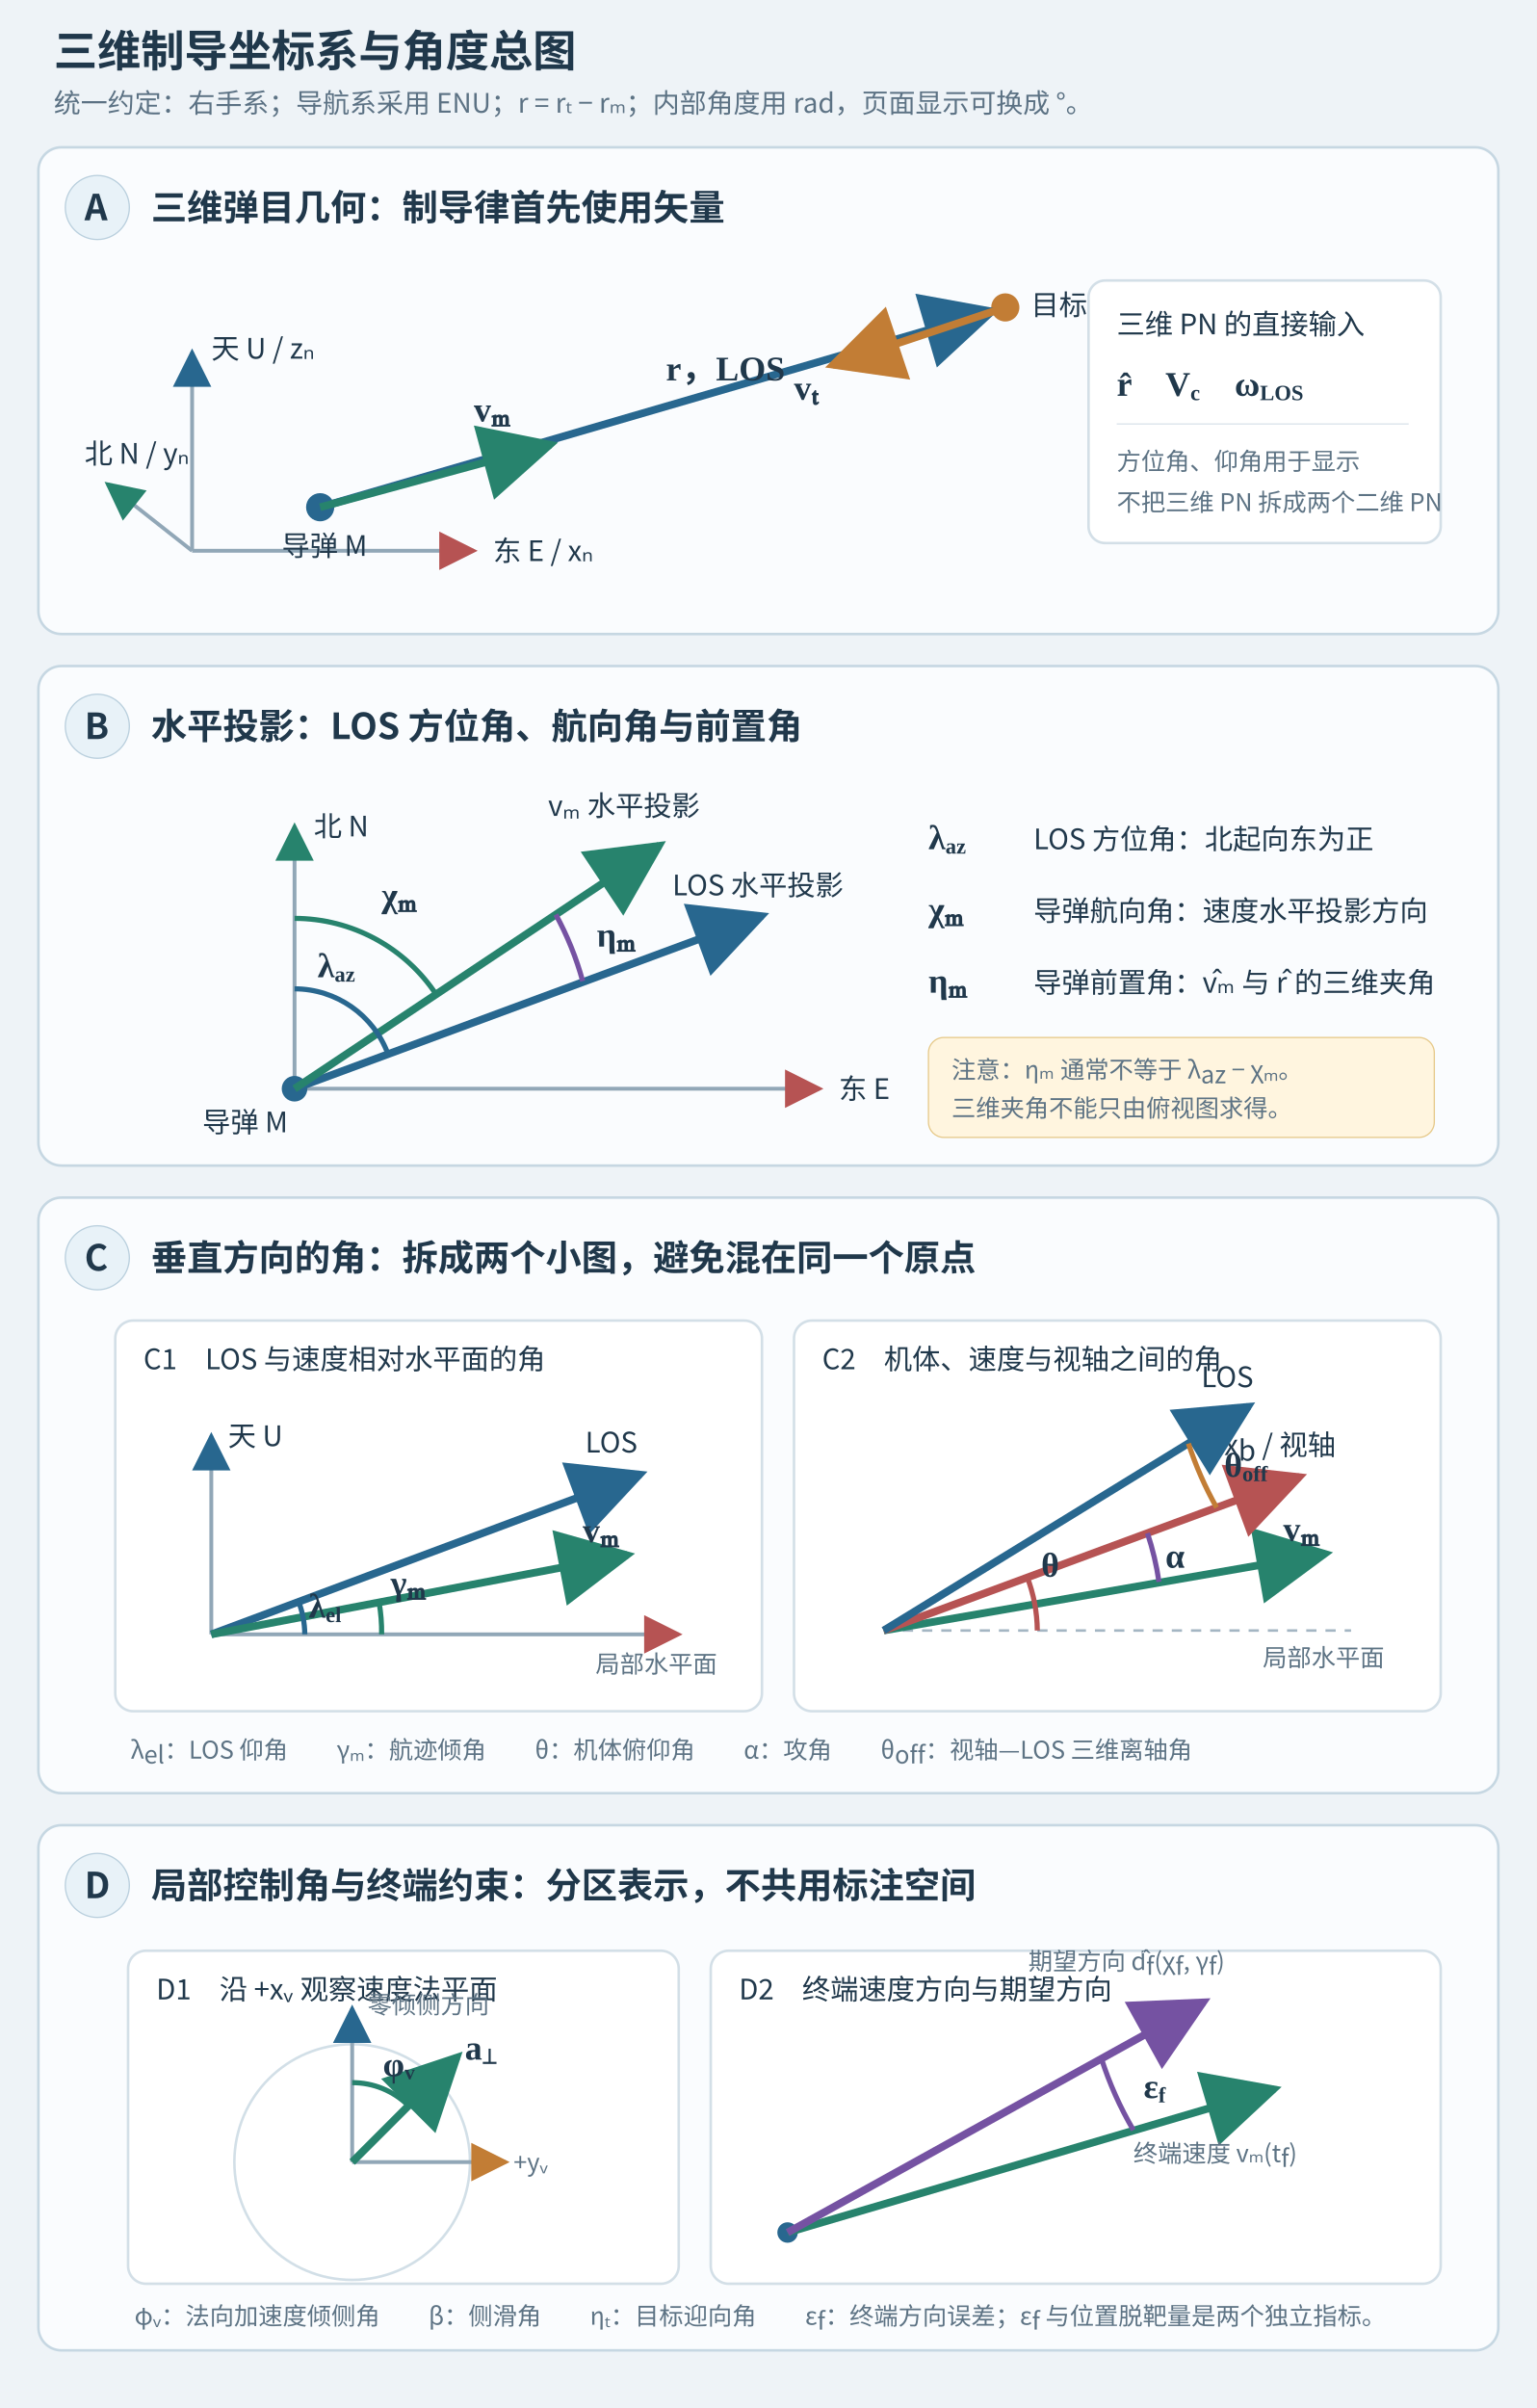
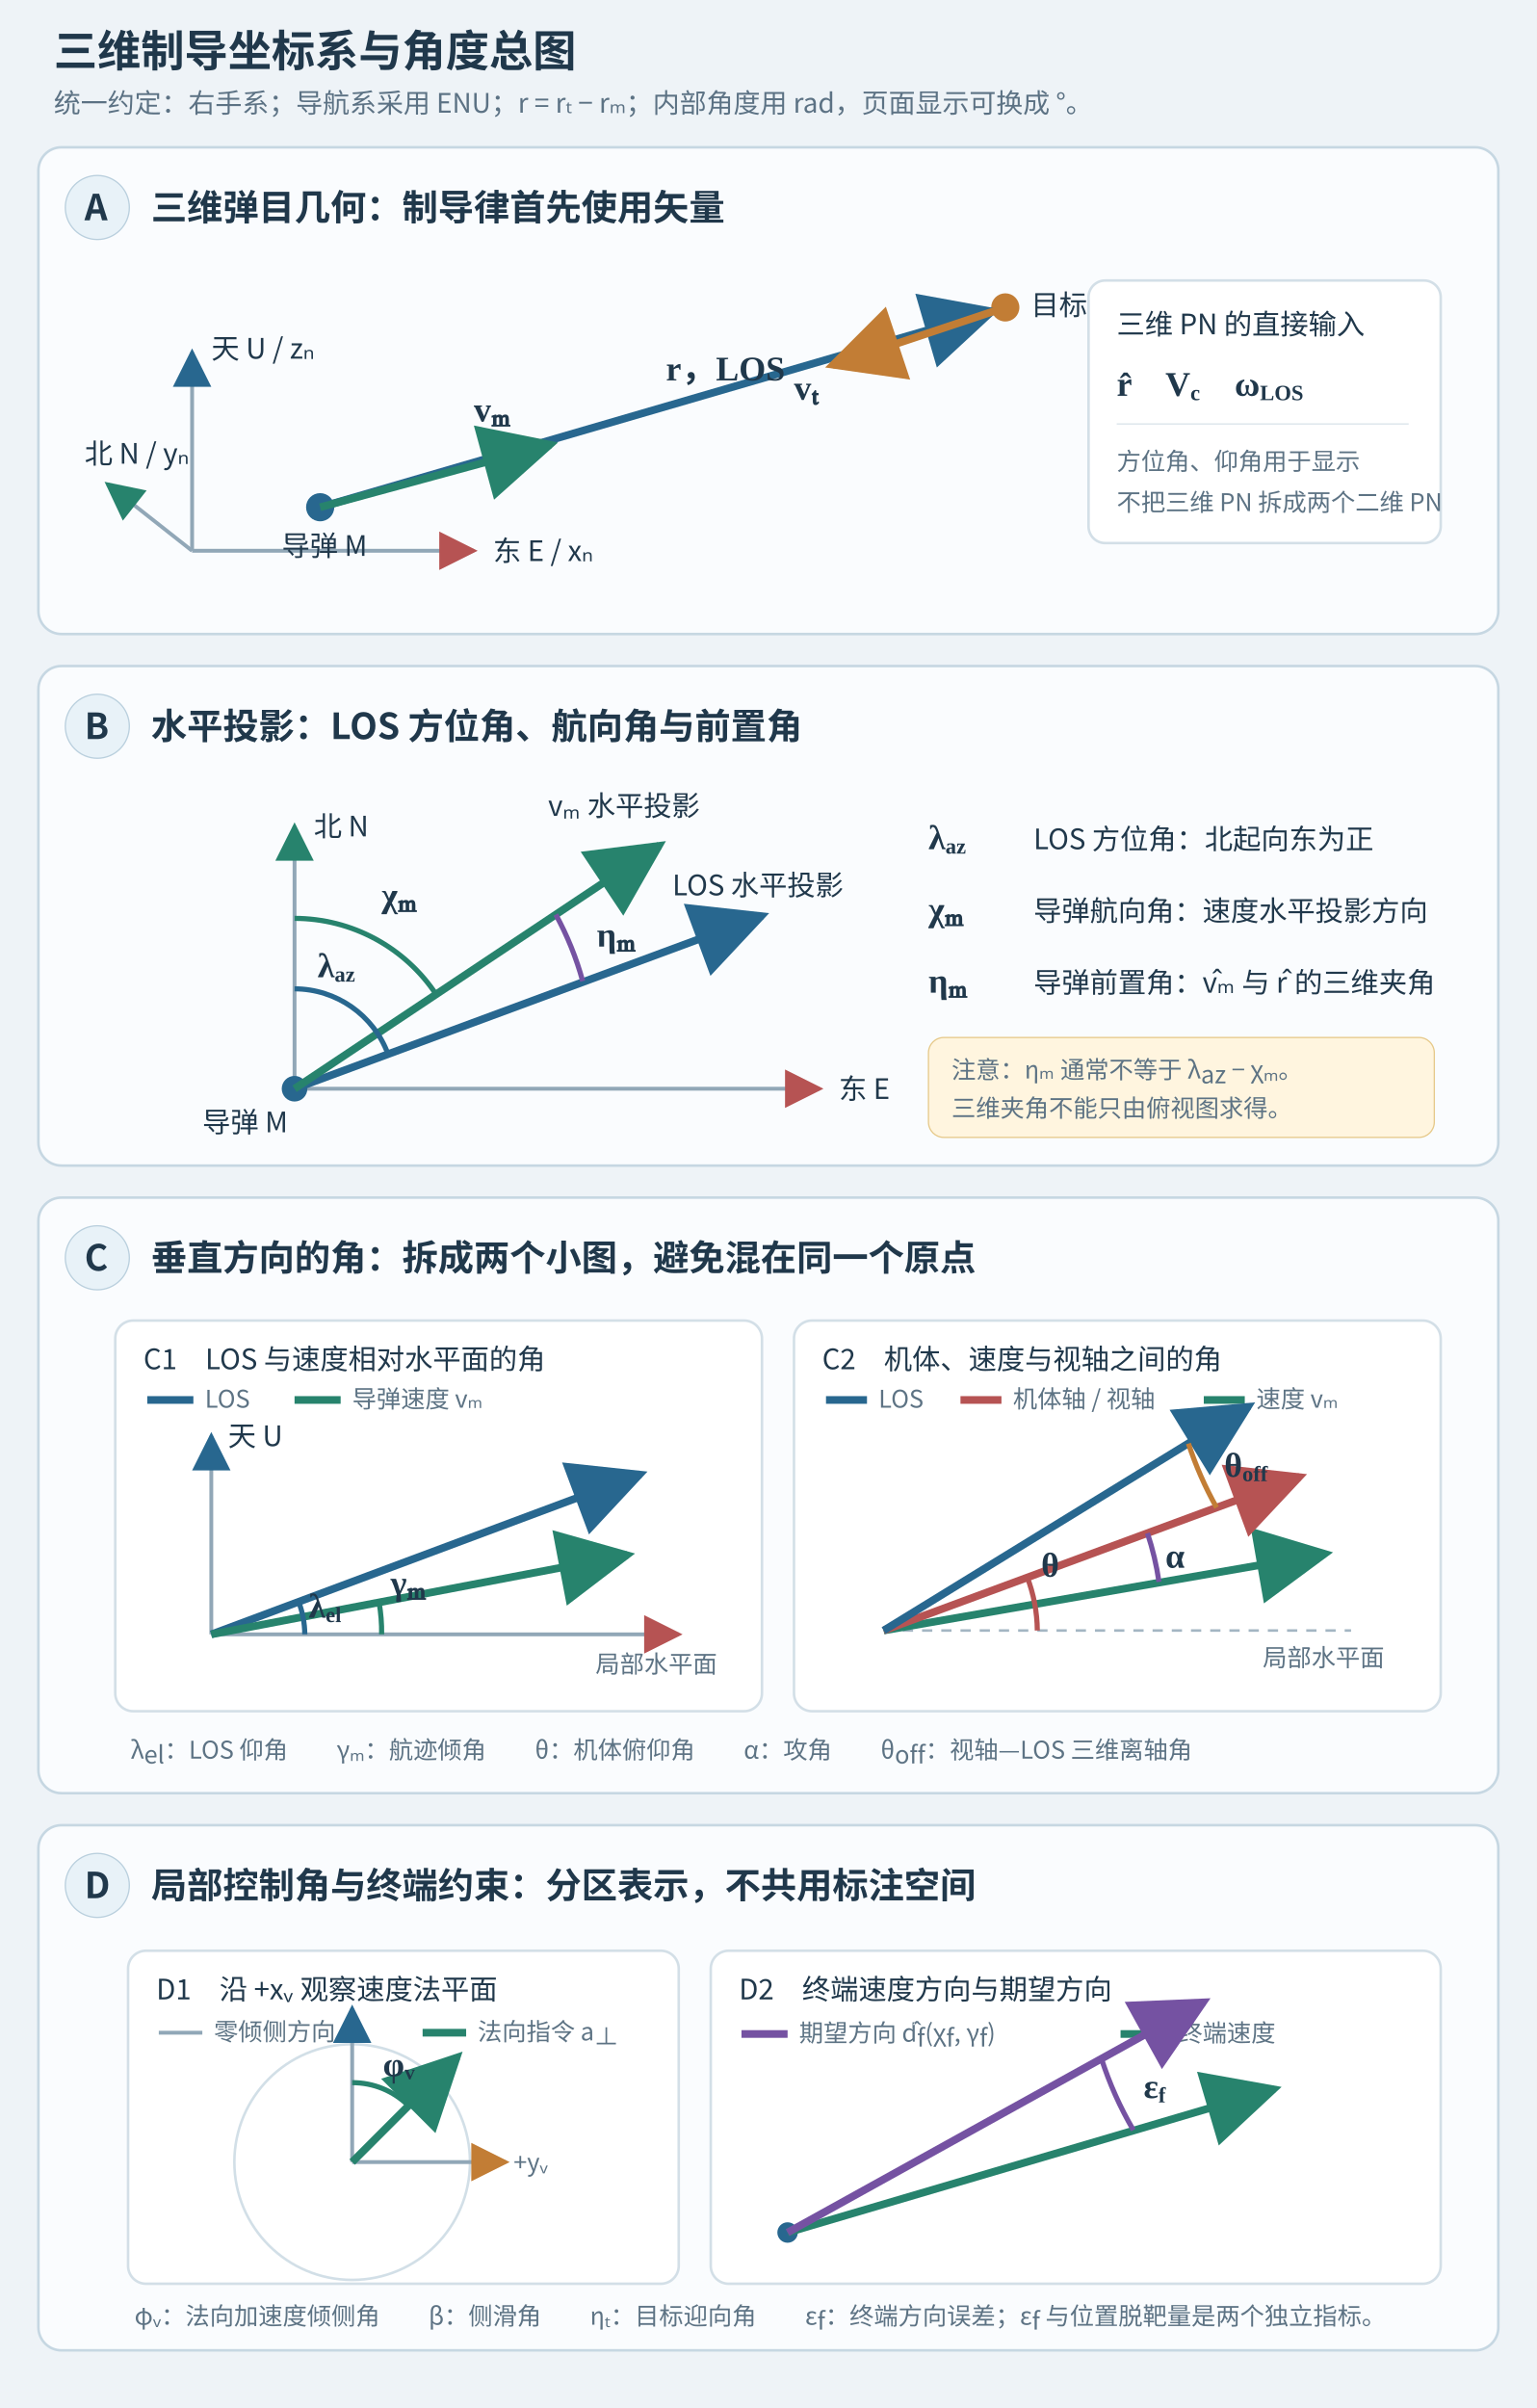
<svg xmlns="http://www.w3.org/2000/svg" viewBox="0 0 1200 1880" role="img" aria-labelledby="title desc">
  <defs>
    <marker id="blue" markerWidth="10" markerHeight="10" refX="9" refY="5" orient="auto">
      <path d="M0 0L10 5L0 10Z" fill="#28678f" />
    </marker>
    <marker id="green" markerWidth="10" markerHeight="10" refX="9" refY="5" orient="auto">
      <path d="M0 0L10 5L0 10Z" fill="#27836d" />
    </marker>
    <marker id="orange" markerWidth="10" markerHeight="10" refX="9" refY="5" orient="auto">
      <path d="M0 0L10 5L0 10Z" fill="#c27d35" />
    </marker>
    <marker id="red" markerWidth="10" markerHeight="10" refX="9" refY="5" orient="auto">
      <path d="M0 0L10 5L0 10Z" fill="#b65353" />
    </marker>
    <marker id="purple" markerWidth="10" markerHeight="10" refX="9" refY="5" orient="auto">
      <path d="M0 0L10 5L0 10Z" fill="#7552a2" />
    </marker>
    <style>
      .t{font-family:"Microsoft YaHei","Noto Sans CJK SC",sans-serif;fill:#20384b}.title{font-size:34px;font-weight:700}.sub{font-size:21px;fill:#5c7284}.head{font-size:28px;font-weight:700}.label{font-size:22px}.small{font-size:19px;fill:#5d7384}.sym{font-family:"Cambria Math","Times New Roman",serif;font-size:27px;font-weight:700}.panel{fill:#fafcfe;stroke:#c6d7e2;stroke-width:2}.box{fill:#fff;stroke:#d3dfe7;stroke-width:2}.axis{stroke:#91a7b7;stroke-width:3}.dash{stroke:#a4b6c3;stroke-width:2;stroke-dasharray:8 7}.b{stroke:#28678f;stroke-width:6}.g{stroke:#27836d;stroke-width:6}.o{stroke:#c27d35;stroke-width:6}.r{stroke:#b65353;stroke-width:6}.p{stroke:#7552a2;stroke-width:6}.arc{fill:none;stroke-width:4}.badge{fill:#e8f2f8;stroke:#b9cfdd}.warn{fill:#fff5df;stroke:#e6c98a}
    </style>
  </defs>
  <rect width="1200" height="1880" fill="#eef3f7" />
  <text class="t title" x="42" y="52">三维制导坐标系与角度总图</text>
  <text class="t sub" x="42" y="88">统一约定：右手系；导航系采用 ENU；r = rₜ − rₘ；内部角度用 rad，页面显示可换成 °。</text>
  <g transform="translate(30 115)">
    <rect class="panel" width="1140" height="380" rx="18" />
    <circle class="badge" cx="46" cy="47" r="25" />
    <text class="t head" x="36" y="57">A</text>
    <text class="t head" x="88" y="57">三维弹目几何：制导律首先使用矢量</text>
    <g transform="translate(120 315)">
      <line class="axis" x1="0" y1="0" x2="220" y2="0" marker-end="url(#red)" />
      <text class="t label" x="235" y="8">东 E / xₙ</text>
      <line class="axis" x1="0" y1="0" x2="-66" y2="-52" marker-end="url(#green)" />
      <text class="t label" x="-84" y="-68">北 N / yₙ</text>
      <line class="axis" x1="0" y1="0" x2="0" y2="-155" marker-end="url(#blue)" />
      <text class="t label" x="15" y="-150">天 U / zₙ</text>
      <circle cx="100" cy="-34" r="11" fill="#28678f" />
      <text class="t label" x="70" y="4">导弹 M</text>
      <circle cx="635" cy="-190" r="11" fill="#c27d35" />
      <text class="t label" x="655" y="-184">目标 T</text>
      <line class="b" x1="100" y1="-34" x2="625" y2="-187" marker-end="url(#blue)" />
      <text class="t sym" x="370" y="-133">r，LOS</text>
      <line class="g" x1="100" y1="-34" x2="280" y2="-83" marker-end="url(#green)" />
      <text class="t sym" x="220" y="-101">vₘ</text>
      <line class="o" x1="635" y1="-190" x2="500" y2="-145" marker-end="url(#orange)" />
      <text class="t sym" x="470" y="-118">vₜ</text>
    </g>
    <g transform="translate(820 104)">
      <rect class="box" width="275" height="205" rx="13" />
      <text class="t label" x="22" y="42">三维 PN 的直接输入</text>
      <text class="t sym" x="22" y="90">r̂　V<tspan baseline-shift="sub" font-size="17">c</tspan>　ω<tspan baseline-shift="sub" font-size="17">LOS</tspan>
      </text>
      <line x1="22" y1="112" x2="250" y2="112" stroke="#d9e3ea" />
      <text class="t small" x="22" y="148">方位角、仰角用于显示</text>
      <text class="t small" x="22" y="180">不把三维 PN 拆成两个二维 PN</text>
    </g>
  </g>
  <g transform="translate(30 520)">
    <rect class="panel" width="1140" height="390" rx="18" />
    <circle class="badge" cx="46" cy="47" r="25" />
    <text class="t head" x="36" y="57">B</text>
    <text class="t head" x="88" y="57">水平投影：LOS 方位角、航向角与前置角</text>
    <g transform="translate(200 330)">
      <line class="axis" x1="0" y1="0" x2="0" y2="-205" marker-end="url(#green)" />
      <text class="t label" x="15" y="-197">北 N</text>
      <line class="axis" x1="0" y1="0" x2="410" y2="0" marker-end="url(#red)" />
      <text class="t label" x="425" y="8">东 E</text>
      <circle cx="0" cy="0" r="10" fill="#28678f" />
      <text class="t label" x="-72" y="34">导弹 M</text>
      <line class="b" x1="0" y1="0" x2="365" y2="-135" marker-end="url(#blue)" />
      <line class="g" x1="0" y1="0" x2="285" y2="-190" marker-end="url(#green)" />
      <text class="t label" x="295" y="-151">LOS 水平投影</text>
      <text class="t label" x="198" y="-213">vₘ 水平投影</text>
      <path class="arc" d="M0 -78 A78 78 0 0 1 73 -27" stroke="#28678f" />
      <text class="t sym" x="18" y="-87">λ<tspan baseline-shift="sub" font-size="17">az</tspan>
      </text>
      <path class="arc" d="M0 -133 A133 133 0 0 1 111 -73" stroke="#27836d" />
      <text class="t sym" x="68" y="-142">χₘ</text>
      <path class="arc" d="M204 -136 A242 242 0 0 1 225 -84" stroke="#7552a2" />
      <text class="t sym" x="236" y="-111">ηₘ</text>
    </g>
    <g transform="translate(695 105)">
      <text class="t sym" x="0" y="38">λ<tspan baseline-shift="sub" font-size="17">az</tspan>
      </text>
      <text class="t label" x="82" y="38">LOS 方位角：北起向东为正</text>
      <text class="t sym" x="0" y="94">χₘ</text>
      <text class="t label" x="82" y="94">导弹航向角：速度水平投影方向</text>
      <text class="t sym" x="0" y="150">ηₘ</text>
      <text class="t label" x="82" y="150">导弹前置角：v̂ₘ 与 r̂ 的三维夹角</text>
      <rect class="warn" x="0" y="185" width="395" height="78" rx="12" />
      <text class="t small" x="18" y="217">注意：ηₘ 通常不等于 λ<tspan baseline-shift="sub">az</tspan> − χₘ。</text>
      <text class="t small" x="18" y="247">三维夹角不能只由俯视图求得。</text>
    </g>
  </g>
  <g transform="translate(30 935)">
    <rect class="panel" width="1140" height="465" rx="18" />
    <circle class="badge" cx="46" cy="47" r="25" />
    <text class="t head" x="36" y="57">C</text>
    <text class="t head" x="88" y="57">垂直方向的角：拆成两个小图，避免混在同一个原点</text>
    <g transform="translate(60 96)">
      <rect class="box" width="505" height="305" rx="14" />
      <text class="t label" x="22" y="38">C1　LOS 与速度相对水平面的角</text>
+       <line class="b" x1="25" y1="62" x2="61" y2="62" />
+       <text class="t small" x="70" y="68">LOS</text>
+       <line class="g" x1="140" y1="62" x2="176" y2="62" />
+       <text class="t small" x="185" y="68">导弹速度 vₘ</text>
      <g transform="translate(75 245)">
        <line class="axis" x1="0" y1="0" x2="365" y2="0" marker-end="url(#red)" />
        <text class="t small" x="300" y="30">局部水平面</text>
        <line class="axis" x1="0" y1="0" x2="0" y2="-155" marker-end="url(#blue)" />
        <text class="t label" x="13" y="-147">天 U</text>
        <line class="b" x1="0" y1="0" x2="335" y2="-125" marker-end="url(#blue)" />
-         <text class="t label" x="292" y="-142">LOS</text>
        <line class="g" x1="0" y1="0" x2="325" y2="-62" marker-end="url(#green)" />
-         <text class="t sym" x="290" y="-72">vₘ</text>
        <path class="arc" d="M73 0 A73 73 0 0 0 68 -26" stroke="#28678f" />
        <text class="t sym" x="76" y="-13">λ<tspan baseline-shift="sub" font-size="17">el</tspan>
        </text>
        <path class="arc" d="M133 0 A133 133 0 0 0 131 -25" stroke="#27836d" />
        <text class="t sym" x="140" y="-31">γₘ</text>
      </g>
    </g>
    <g transform="translate(590 96)">
      <rect class="box" width="505" height="305" rx="14" />
      <text class="t label" x="22" y="38">C2　机体、速度与视轴之间的角</text>
+       <line class="b" x1="25" y1="62" x2="57" y2="62" />
+       <text class="t small" x="66" y="68">LOS</text>
+       <line class="r" x1="130" y1="62" x2="162" y2="62" />
+       <text class="t small" x="171" y="68">机体轴 / 视轴</text>
+       <line class="g" x1="320" y1="62" x2="352" y2="62" />
+       <text class="t small" x="361" y="68">速度 vₘ</text>
      <g transform="translate(70 242)">
        <line class="dash" x1="0" y1="0" x2="365" y2="0" />
        <text class="t small" x="296" y="28">局部水平面</text>
        <line class="g" x1="0" y1="0" x2="345" y2="-60" marker-end="url(#green)" />
-         <text class="t sym" x="312" y="-70">vₘ</text>
        <line class="r" x1="0" y1="0" x2="325" y2="-120" marker-end="url(#red)" />
-         <text class="t label" x="266" y="-137">x<tspan baseline-shift="sub">b</tspan> / 视轴</text>
        <line class="b" x1="0" y1="0" x2="285" y2="-175" marker-end="url(#blue)" />
-         <text class="t label" x="248" y="-190">LOS</text>
        <path class="arc" d="M120 0 A120 120 0 0 0 112 -42" stroke="#b65353" />
        <text class="t sym" x="123" y="-42">θ</text>
        <path class="arc" d="M206 -76 A220 220 0 0 1 215 -38" stroke="#7552a2" />
        <text class="t sym" x="220" y="-49">α</text>
        <path class="arc" d="M238 -146 A280 280 0 0 0 260 -96" stroke="#c27d35" />
        <text class="t sym" x="266" y="-120">θ<tspan baseline-shift="sub" font-size="17">off</tspan>
        </text>
      </g>
    </g>
    <text class="t small" x="72" y="438">λ<tspan baseline-shift="sub">el</tspan>：LOS 仰角　　γₘ：航迹倾角　　θ：机体俯仰角　　α：攻角　　θ<tspan baseline-shift="sub">off</tspan>：视轴—LOS 三维离轴角</text>
  </g>
  <g transform="translate(30 1425)">
    <rect class="panel" width="1140" height="410" rx="18" />
    <circle class="badge" cx="46" cy="47" r="25" />
    <text class="t head" x="36" y="57">D</text>
    <text class="t head" x="88" y="57">局部控制角与终端约束：分区表示，不共用标注空间</text>
    <g transform="translate(70 98)">
      <rect class="box" width="430" height="260" rx="14" />
      <text class="t label" x="22" y="38">D1　沿 +xᵥ 观察速度法平面</text>
+       <line class="axis" x1="24" y1="64" x2="58" y2="64" />
+       <text class="t small" x="67" y="70">零倾侧方向</text>
+       <line class="g" x1="230" y1="64" x2="264" y2="64" />
+       <text class="t small" x="273" y="70">法向指令 a<tspan baseline-shift="sub">⊥</tspan>
+       </text>
      <g transform="translate(175 165)">
        <circle cx="0" cy="0" r="92" fill="none" stroke="#d2dfe7" stroke-width="2" />
        <line class="axis" x1="0" y1="0" x2="0" y2="-120" marker-end="url(#blue)" />
        <line class="axis" x1="0" y1="0" x2="120" y2="0" marker-end="url(#orange)" />
        <line class="g" x1="0" y1="0" x2="82" y2="-82" marker-end="url(#green)" />
        <path class="arc" d="M0 -62 A62 62 0 0 1 44 -44" stroke="#27836d" />
        <text class="t sym" x="24" y="-67">φᵥ</text>
-         <text class="t small" x="12" y="-116">零倾侧方向</text>
        <text class="t small" x="126" y="7">+yᵥ</text>
-         <text class="t sym" x="88" y="-80">a<tspan baseline-shift="sub" font-size="17">⊥</tspan>
-         </text>
      </g>
    </g>
    <g transform="translate(525 98)">
      <rect class="box" width="570" height="260" rx="14" />
      <text class="t label" x="22" y="38">D2　终端速度方向与期望方向</text>
+       <line class="p" x1="24" y1="65" x2="60" y2="65" />
+       <text class="t small" x="69" y="71">期望方向 d̂<tspan baseline-shift="sub">f</tspan>(χ<tspan baseline-shift="sub">f</tspan>, γ<tspan baseline-shift="sub">f</tspan>)</text>
+       <line class="g" x1="320" y1="65" x2="356" y2="65" />
+       <text class="t small" x="365" y="71">终端速度</text>
      <g transform="translate(60 220)">
        <circle cx="0" cy="0" r="8" fill="#28678f" />
        <line class="g" x1="0" y1="0" x2="380" y2="-112" marker-end="url(#green)" />
        <line class="p" x1="0" y1="0" x2="325" y2="-180" marker-end="url(#purple)" />
        <path class="arc" d="M245 -136 A280 280 0 0 0 270 -80" stroke="#7552a2" />
        <text class="t sym" x="278" y="-105">ε<tspan baseline-shift="sub" font-size="17">f</tspan>
        </text>
-         <text class="t small" x="188" y="-205">期望方向 d̂<tspan baseline-shift="sub">f</tspan>(χ<tspan baseline-shift="sub">f</tspan>, γ<tspan baseline-shift="sub">f</tspan>)</text>
-         <text class="t small" x="270" y="-55">终端速度 vₘ(t<tspan baseline-shift="sub">f</tspan>)</text>
      </g>
    </g>
    <text class="t small" x="75" y="390">φᵥ：法向加速度倾侧角　　β：侧滑角　　ηₜ：目标迎向角　　ε<tspan baseline-shift="sub">f</tspan>：终端方向误差；ε<tspan baseline-shift="sub">f</tspan> 与位置脱靶量是两个独立指标。</text>
  </g>
</svg>
